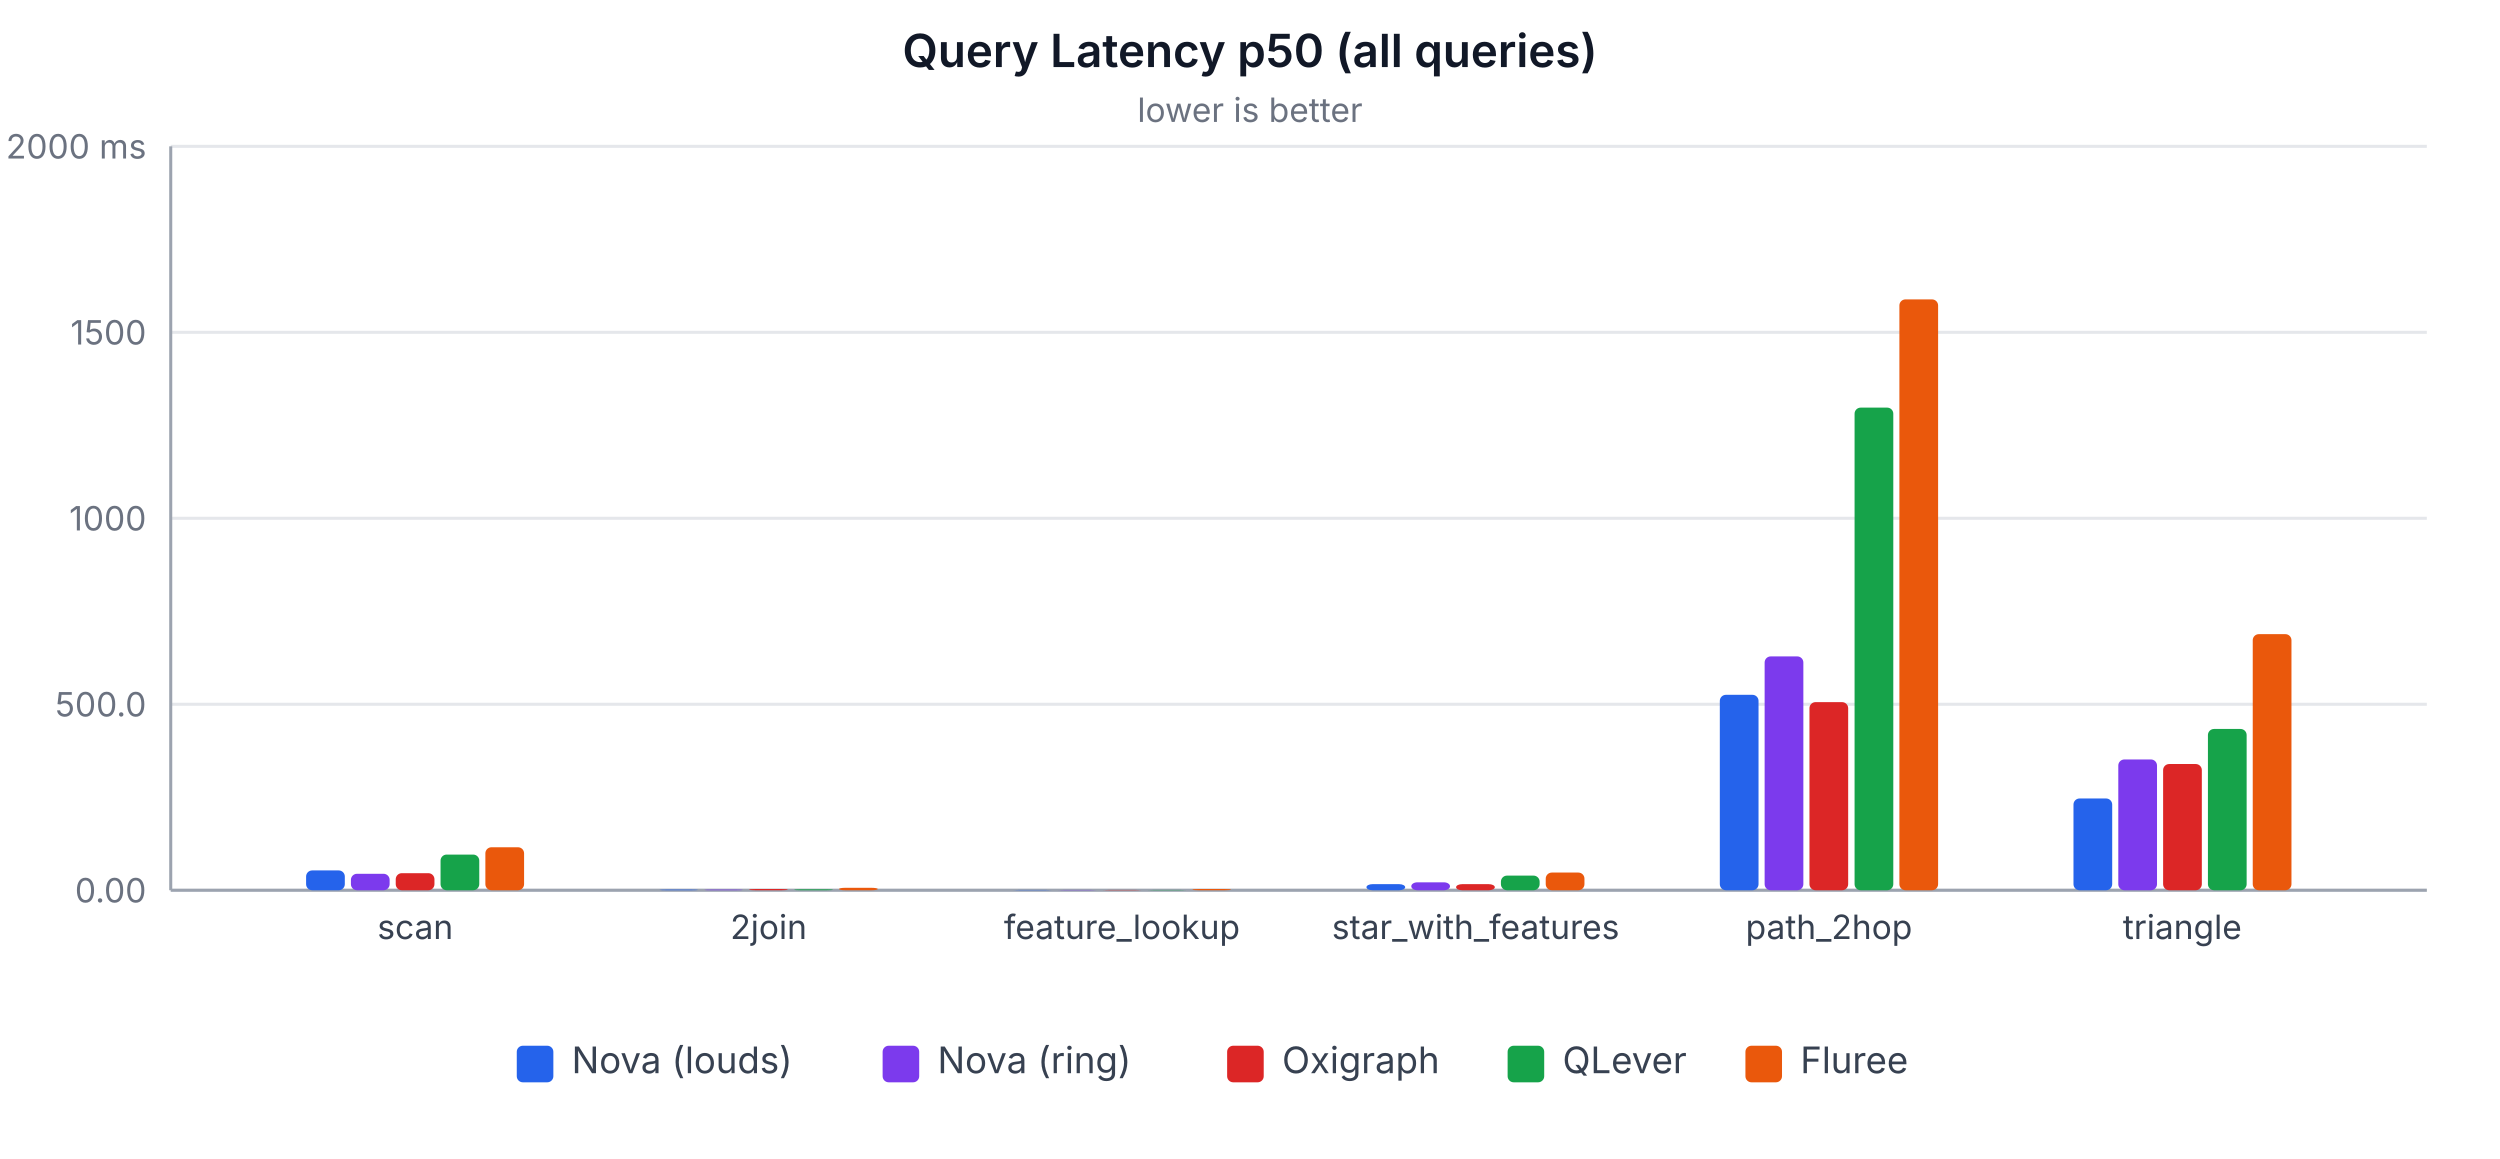
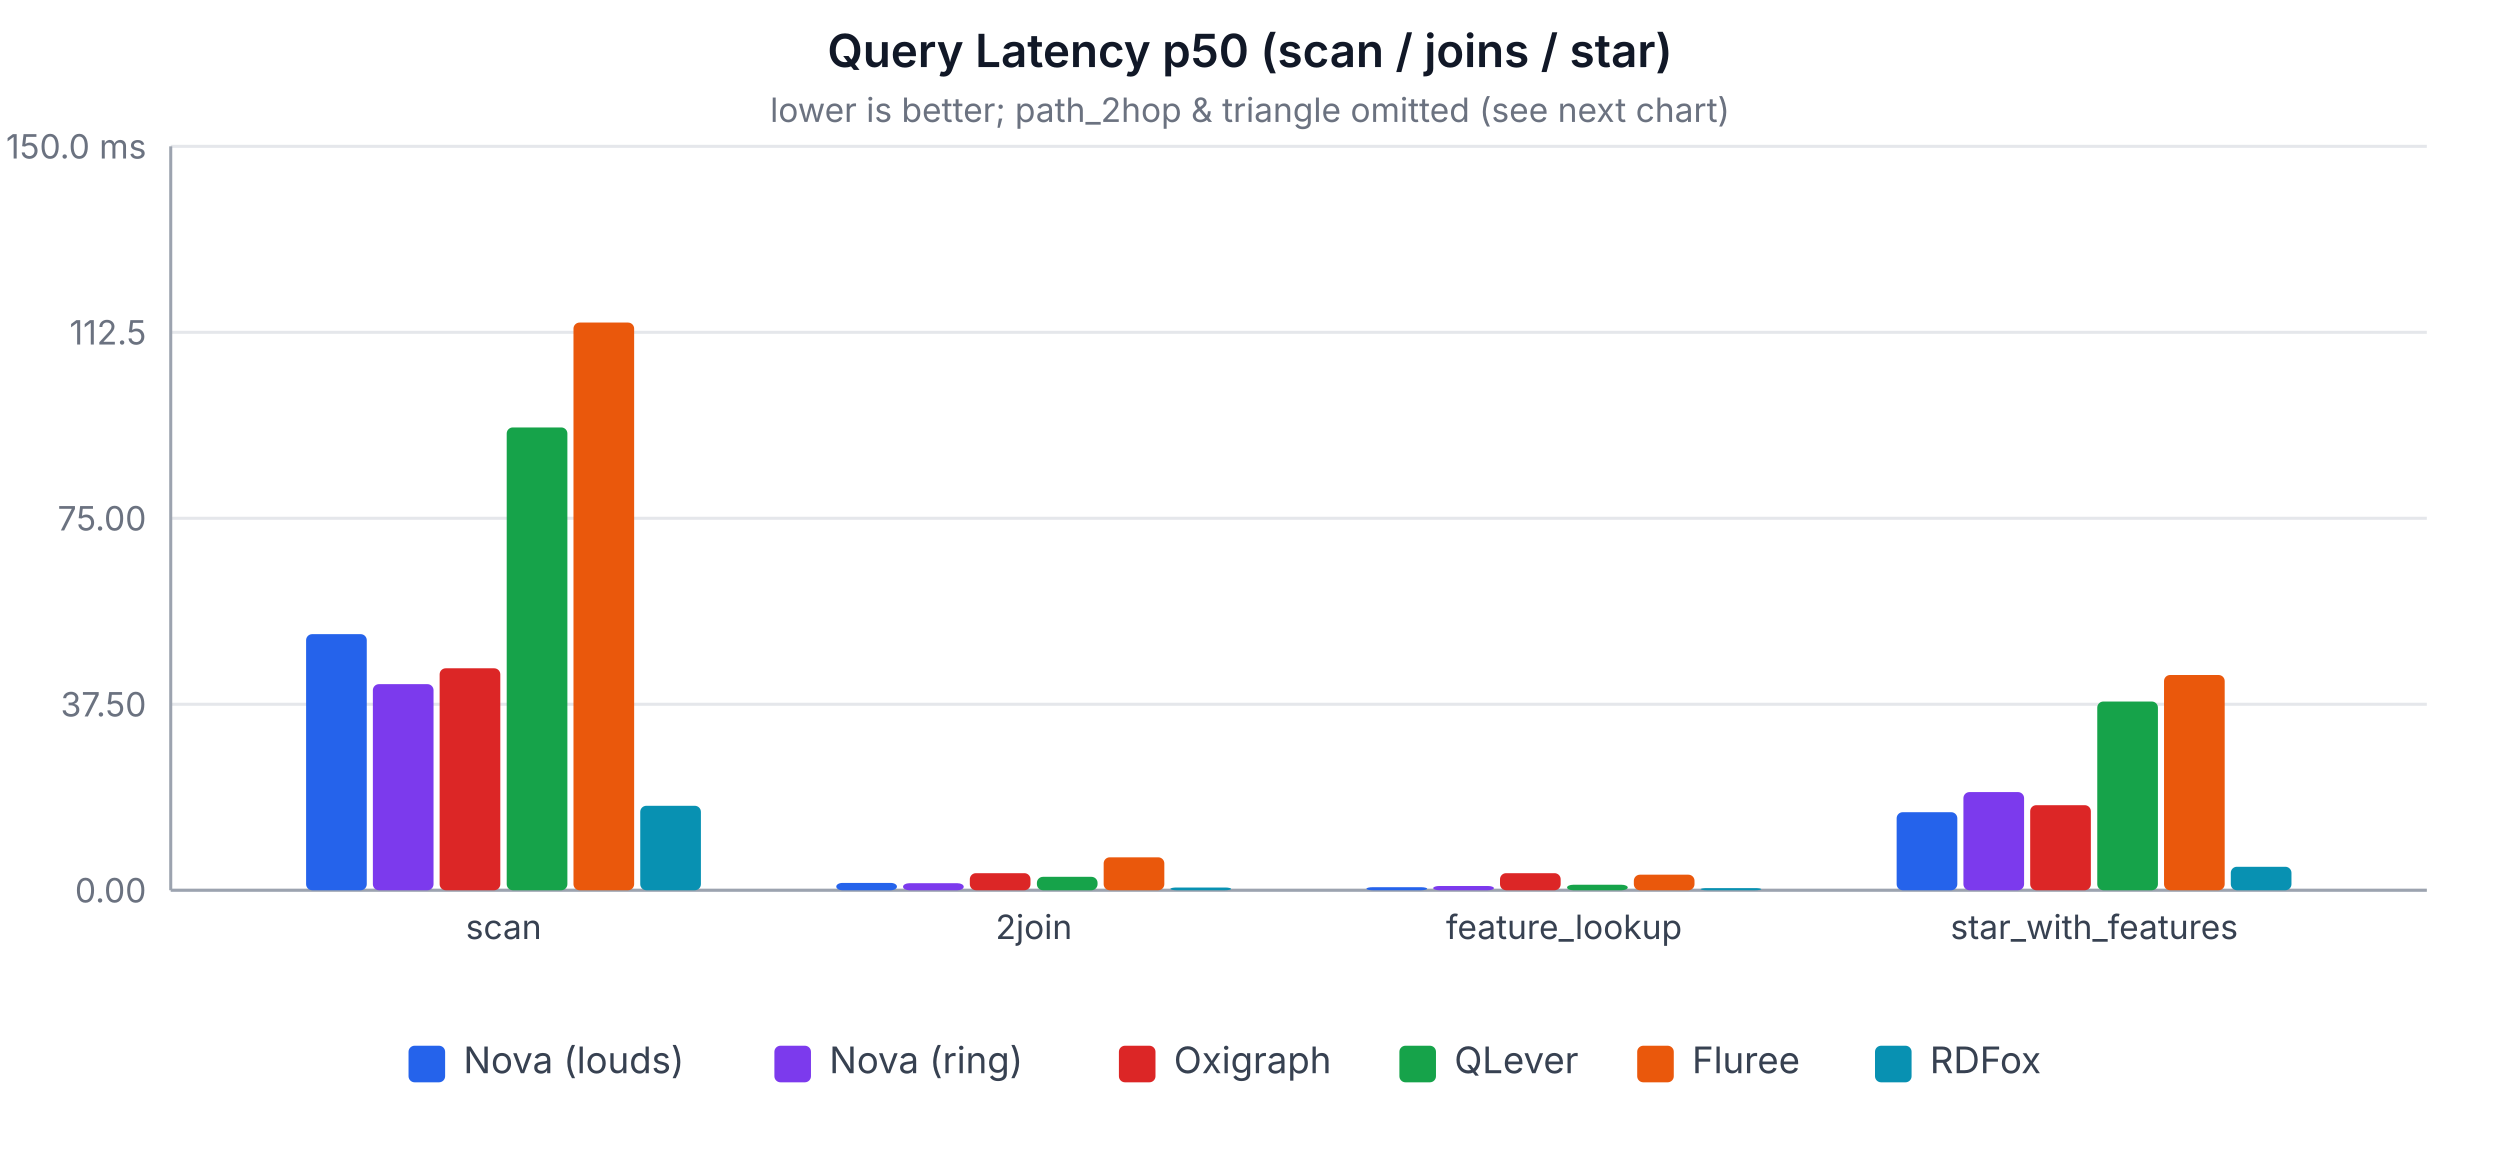
- <svg xmlns="http://www.w3.org/2000/svg" width="820" height="380" viewBox="0 0 820 380" role="img" aria-label="Query Latency p50 (all queries)">
+ <svg xmlns="http://www.w3.org/2000/svg" width="820" height="380" viewBox="0 0 820 380" role="img" aria-label="Query Latency p50 (scan / joins / star)">
  <style>
  .title { fill: #111827; }
  .muted { fill: #6b7280; }
  .label { fill: #374151; }
  .grid  { stroke: #e5e7eb; stroke-width: 1; }
  .axis  { stroke: #9ca3af; stroke-width: 1; }
  @media (prefers-color-scheme: dark) {
    .title { fill: #f3f4f6; }
    .muted { fill: #9ca3af; }
    .label { fill: #d1d5db; }
    .grid  { stroke: #374151; }
    .axis  { stroke: #6b7280; }
  }
</style>
-   <text class="title" x="410.0" y="22" text-anchor="middle" font-family="system-ui, -apple-system, sans-serif" font-size="15" font-weight="600">Query Latency p50 (all queries)</text>
-   <text class="muted" x="410.0" y="40" text-anchor="middle" font-family="system-ui, -apple-system, sans-serif" font-size="11">lower is better</text>
+   <text class="title" x="410.0" y="22" text-anchor="middle" font-family="system-ui, -apple-system, sans-serif" font-size="15" font-weight="600">Query Latency p50 (scan / joins / star)</text>
+   <text class="muted" x="410.0" y="40" text-anchor="middle" font-family="system-ui, -apple-system, sans-serif" font-size="11">lower is better; path_2hop &amp; triangle omitted (see next chart)</text>
  <line class="grid" x1="56" y1="292.0" x2="796" y2="292.0" />
  <text class="muted" x="48" y="296.0" text-anchor="end" font-family="system-ui, -apple-system, sans-serif" font-size="11">0.00</text>
  <line class="grid" x1="56" y1="231.0" x2="796" y2="231.0" />
-   <text class="muted" x="48" y="235.0" text-anchor="end" font-family="system-ui, -apple-system, sans-serif" font-size="11">500.0</text>
+   <text class="muted" x="48" y="235.0" text-anchor="end" font-family="system-ui, -apple-system, sans-serif" font-size="11">37.50</text>
  <line class="grid" x1="56" y1="170.0" x2="796" y2="170.0" />
-   <text class="muted" x="48" y="174.0" text-anchor="end" font-family="system-ui, -apple-system, sans-serif" font-size="11">1000</text>
+   <text class="muted" x="48" y="174.0" text-anchor="end" font-family="system-ui, -apple-system, sans-serif" font-size="11">75.00</text>
  <line class="grid" x1="56" y1="109.0" x2="796" y2="109.0" />
-   <text class="muted" x="48" y="113.0" text-anchor="end" font-family="system-ui, -apple-system, sans-serif" font-size="11">1500</text>
+   <text class="muted" x="48" y="113.0" text-anchor="end" font-family="system-ui, -apple-system, sans-serif" font-size="11">112.5</text>
  <line class="grid" x1="56" y1="48.0" x2="796" y2="48.0" />
-   <text class="muted" x="48" y="52.0" text-anchor="end" font-family="system-ui, -apple-system, sans-serif" font-size="11">2000 ms</text>
+   <text class="muted" x="48" y="52.0" text-anchor="end" font-family="system-ui, -apple-system, sans-serif" font-size="11">150.0 ms</text>
  <line class="axis" x1="56" y1="48" x2="56" y2="292" />
  <line class="axis" x1="56" y1="292" x2="796" y2="292" />
-   <rect x="100.4" y="285.5" width="12.7" height="6.5" fill="#2563eb" rx="2" />
-   <rect x="115.1" y="286.6" width="12.7" height="5.4" fill="#7c3aed" rx="2" />
-   <rect x="129.8" y="286.4" width="12.7" height="5.6" fill="#dc2626" rx="2" />
-   <rect x="144.5" y="280.3" width="12.7" height="11.7" fill="#16a34a" rx="2" />
-   <rect x="159.2" y="277.9" width="12.7" height="14.1" fill="#ea580c" rx="2" />
-   <text class="label" x="136.2" y="308" text-anchor="middle" font-family="system-ui, -apple-system, sans-serif" font-size="11">scan</text>
-   <rect x="216.3" y="291.8" width="12.7" height="0.2" fill="#2563eb" rx="2" />
-   <rect x="231.0" y="291.8" width="12.7" height="0.2" fill="#7c3aed" rx="2" />
-   <rect x="245.7" y="291.6" width="12.7" height="0.4" fill="#dc2626" rx="2" />
-   <rect x="260.5" y="291.7" width="12.7" height="0.3" fill="#16a34a" rx="2" />
-   <rect x="275.2" y="291.2" width="12.7" height="0.8" fill="#ea580c" rx="2" />
-   <text class="label" x="252.1" y="308" text-anchor="middle" font-family="system-ui, -apple-system, sans-serif" font-size="11">2join</text>
-   <rect x="332.3" y="291.9" width="12.7" height="0.1" fill="#2563eb" rx="2" />
-   <rect x="347.0" y="291.9" width="12.7" height="0.1" fill="#7c3aed" rx="2" />
-   <rect x="361.7" y="291.9" width="12.7" height="0.1" fill="#dc2626" rx="2" />
-   <rect x="376.4" y="291.9" width="12.7" height="0.1" fill="#16a34a" rx="2" />
-   <rect x="391.1" y="291.6" width="12.7" height="0.4" fill="#ea580c" rx="2" />
-   <text class="label" x="368.0" y="308" text-anchor="middle" font-family="system-ui, -apple-system, sans-serif" font-size="11">feature_lookup</text>
-   <rect x="448.2" y="290.0" width="12.7" height="2.0" fill="#2563eb" rx="2" />
-   <rect x="462.9" y="289.4" width="12.7" height="2.6" fill="#7c3aed" rx="2" />
-   <rect x="477.6" y="290.0" width="12.7" height="2.0" fill="#dc2626" rx="2" />
-   <rect x="492.3" y="287.2" width="12.7" height="4.8" fill="#16a34a" rx="2" />
-   <rect x="507.0" y="286.2" width="12.7" height="5.8" fill="#ea580c" rx="2" />
-   <text class="label" x="484.0" y="308" text-anchor="middle" font-family="system-ui, -apple-system, sans-serif" font-size="11">star_with_features</text>
-   <rect x="564.1" y="227.9" width="12.7" height="64.1" fill="#2563eb" rx="2" />
-   <rect x="578.8" y="215.3" width="12.7" height="76.7" fill="#7c3aed" rx="2" />
-   <rect x="593.5" y="230.3" width="12.7" height="61.7" fill="#dc2626" rx="2" />
-   <rect x="608.3" y="133.7" width="12.7" height="158.3" fill="#16a34a" rx="2" />
-   <rect x="623.0" y="98.2" width="12.7" height="193.8" fill="#ea580c" rx="2" />
-   <text class="label" x="599.9" y="308" text-anchor="middle" font-family="system-ui, -apple-system, sans-serif" font-size="11">path_2hop</text>
-   <rect x="680.1" y="261.9" width="12.7" height="30.1" fill="#2563eb" rx="2" />
-   <rect x="694.8" y="249.1" width="12.7" height="42.9" fill="#7c3aed" rx="2" />
-   <rect x="709.5" y="250.6" width="12.7" height="41.4" fill="#dc2626" rx="2" />
-   <rect x="724.2" y="239.1" width="12.7" height="52.9" fill="#16a34a" rx="2" />
-   <rect x="738.9" y="208.0" width="12.7" height="84.0" fill="#ea580c" rx="2" />
-   <text class="label" x="715.8" y="308" text-anchor="middle" font-family="system-ui, -apple-system, sans-serif" font-size="11">triangle</text>
-   <rect x="169.5" y="343" width="12" height="12" fill="#2563eb" rx="2" />
-   <text class="label" x="187.5" y="352" font-family="system-ui, -apple-system, sans-serif" font-size="12">Nova (louds)</text>
-   <rect x="289.5" y="343" width="12" height="12" fill="#7c3aed" rx="2" />
-   <text class="label" x="307.5" y="352" font-family="system-ui, -apple-system, sans-serif" font-size="12">Nova (ring)</text>
-   <rect x="402.5" y="343" width="12" height="12" fill="#dc2626" rx="2" />
-   <text class="label" x="420.5" y="352" font-family="system-ui, -apple-system, sans-serif" font-size="12">Oxigraph</text>
-   <rect x="494.5" y="343" width="12" height="12" fill="#16a34a" rx="2" />
-   <text class="label" x="512.5" y="352" font-family="system-ui, -apple-system, sans-serif" font-size="12">QLever</text>
-   <rect x="572.5" y="343" width="12" height="12" fill="#ea580c" rx="2" />
-   <text class="label" x="590.5" y="352" font-family="system-ui, -apple-system, sans-serif" font-size="12">Fluree</text>
+   <rect x="100.4" y="208.0" width="19.9" height="84.0" fill="#2563eb" rx="2" />
+   <rect x="122.3" y="224.4" width="19.9" height="67.6" fill="#7c3aed" rx="2" />
+   <rect x="144.2" y="219.2" width="19.9" height="72.8" fill="#dc2626" rx="2" />
+   <rect x="166.2" y="140.2" width="19.9" height="151.8" fill="#16a34a" rx="2" />
+   <rect x="188.1" y="105.8" width="19.9" height="186.2" fill="#ea580c" rx="2" />
+   <rect x="210.0" y="264.3" width="19.9" height="27.7" fill="#0891b2" rx="2" />
+   <text class="label" x="165.2" y="308" text-anchor="middle" font-family="system-ui, -apple-system, sans-serif" font-size="11">scan</text>
+   <rect x="274.3" y="289.6" width="19.9" height="2.4" fill="#2563eb" rx="2" />
+   <rect x="296.2" y="289.7" width="19.9" height="2.3" fill="#7c3aed" rx="2" />
+   <rect x="318.1" y="286.4" width="19.9" height="5.6" fill="#dc2626" rx="2" />
+   <rect x="340.1" y="287.6" width="19.9" height="4.4" fill="#16a34a" rx="2" />
+   <rect x="362.0" y="281.2" width="19.9" height="10.8" fill="#ea580c" rx="2" />
+   <rect x="383.9" y="291.1" width="19.9" height="0.9" fill="#0891b2" rx="2" />
+   <text class="label" x="339.1" y="308" text-anchor="middle" font-family="system-ui, -apple-system, sans-serif" font-size="11">2join</text>
+   <rect x="448.2" y="291.0" width="19.9" height="1.0" fill="#2563eb" rx="2" />
+   <rect x="470.1" y="290.6" width="19.9" height="1.4" fill="#7c3aed" rx="2" />
+   <rect x="492.0" y="286.4" width="19.9" height="5.6" fill="#dc2626" rx="2" />
+   <rect x="514.0" y="290.2" width="19.9" height="1.8" fill="#16a34a" rx="2" />
+   <rect x="535.9" y="286.9" width="19.9" height="5.1" fill="#ea580c" rx="2" />
+   <rect x="557.8" y="291.3" width="19.9" height="0.7" fill="#0891b2" rx="2" />
+   <text class="label" x="513.0" y="308" text-anchor="middle" font-family="system-ui, -apple-system, sans-serif" font-size="11">feature_lookup</text>
+   <rect x="622.1" y="266.4" width="19.9" height="25.6" fill="#2563eb" rx="2" />
+   <rect x="644.0" y="259.8" width="19.9" height="32.2" fill="#7c3aed" rx="2" />
+   <rect x="665.9" y="264.1" width="19.9" height="27.9" fill="#dc2626" rx="2" />
+   <rect x="687.9" y="230.1" width="19.9" height="61.9" fill="#16a34a" rx="2" />
+   <rect x="709.8" y="221.4" width="19.9" height="70.6" fill="#ea580c" rx="2" />
+   <rect x="731.7" y="284.3" width="19.9" height="7.7" fill="#0891b2" rx="2" />
+   <text class="label" x="686.9" y="308" text-anchor="middle" font-family="system-ui, -apple-system, sans-serif" font-size="11">star_with_features</text>
+   <rect x="134.0" y="343" width="12" height="12" fill="#2563eb" rx="2" />
+   <text class="label" x="152.0" y="352" font-family="system-ui, -apple-system, sans-serif" font-size="12">Nova (louds)</text>
+   <rect x="254.0" y="343" width="12" height="12" fill="#7c3aed" rx="2" />
+   <text class="label" x="272.0" y="352" font-family="system-ui, -apple-system, sans-serif" font-size="12">Nova (ring)</text>
+   <rect x="367.0" y="343" width="12" height="12" fill="#dc2626" rx="2" />
+   <text class="label" x="385.0" y="352" font-family="system-ui, -apple-system, sans-serif" font-size="12">Oxigraph</text>
+   <rect x="459.0" y="343" width="12" height="12" fill="#16a34a" rx="2" />
+   <text class="label" x="477.0" y="352" font-family="system-ui, -apple-system, sans-serif" font-size="12">QLever</text>
+   <rect x="537.0" y="343" width="12" height="12" fill="#ea580c" rx="2" />
+   <text class="label" x="555.0" y="352" font-family="system-ui, -apple-system, sans-serif" font-size="12">Fluree</text>
+   <rect x="615.0" y="343" width="12" height="12" fill="#0891b2" rx="2" />
+   <text class="label" x="633.0" y="352" font-family="system-ui, -apple-system, sans-serif" font-size="12">RDFox</text>
</svg>
